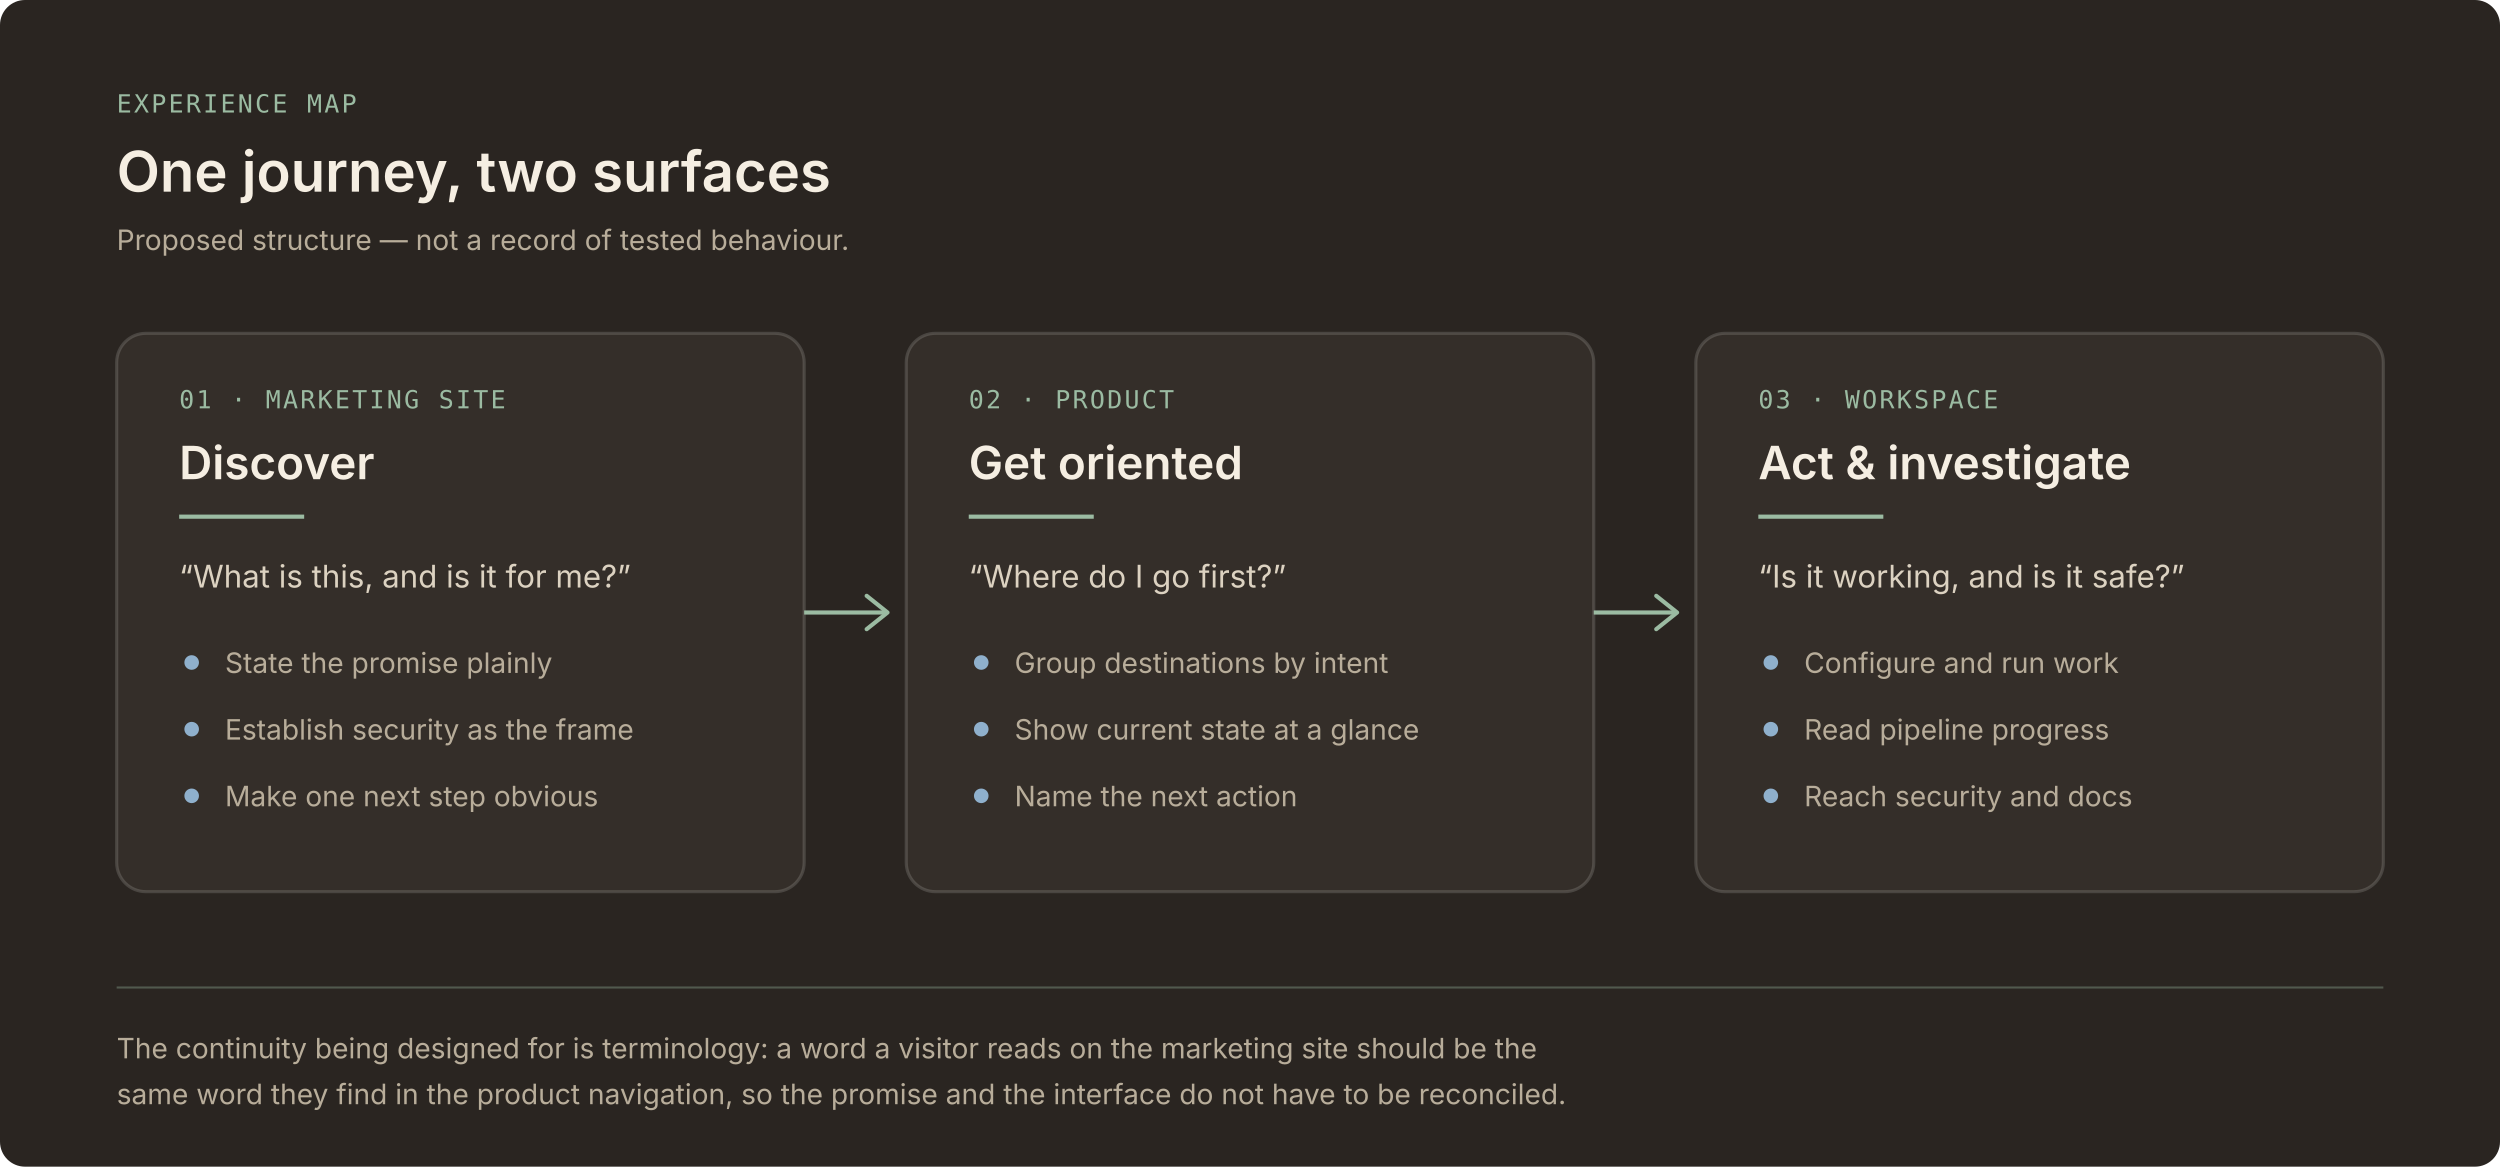
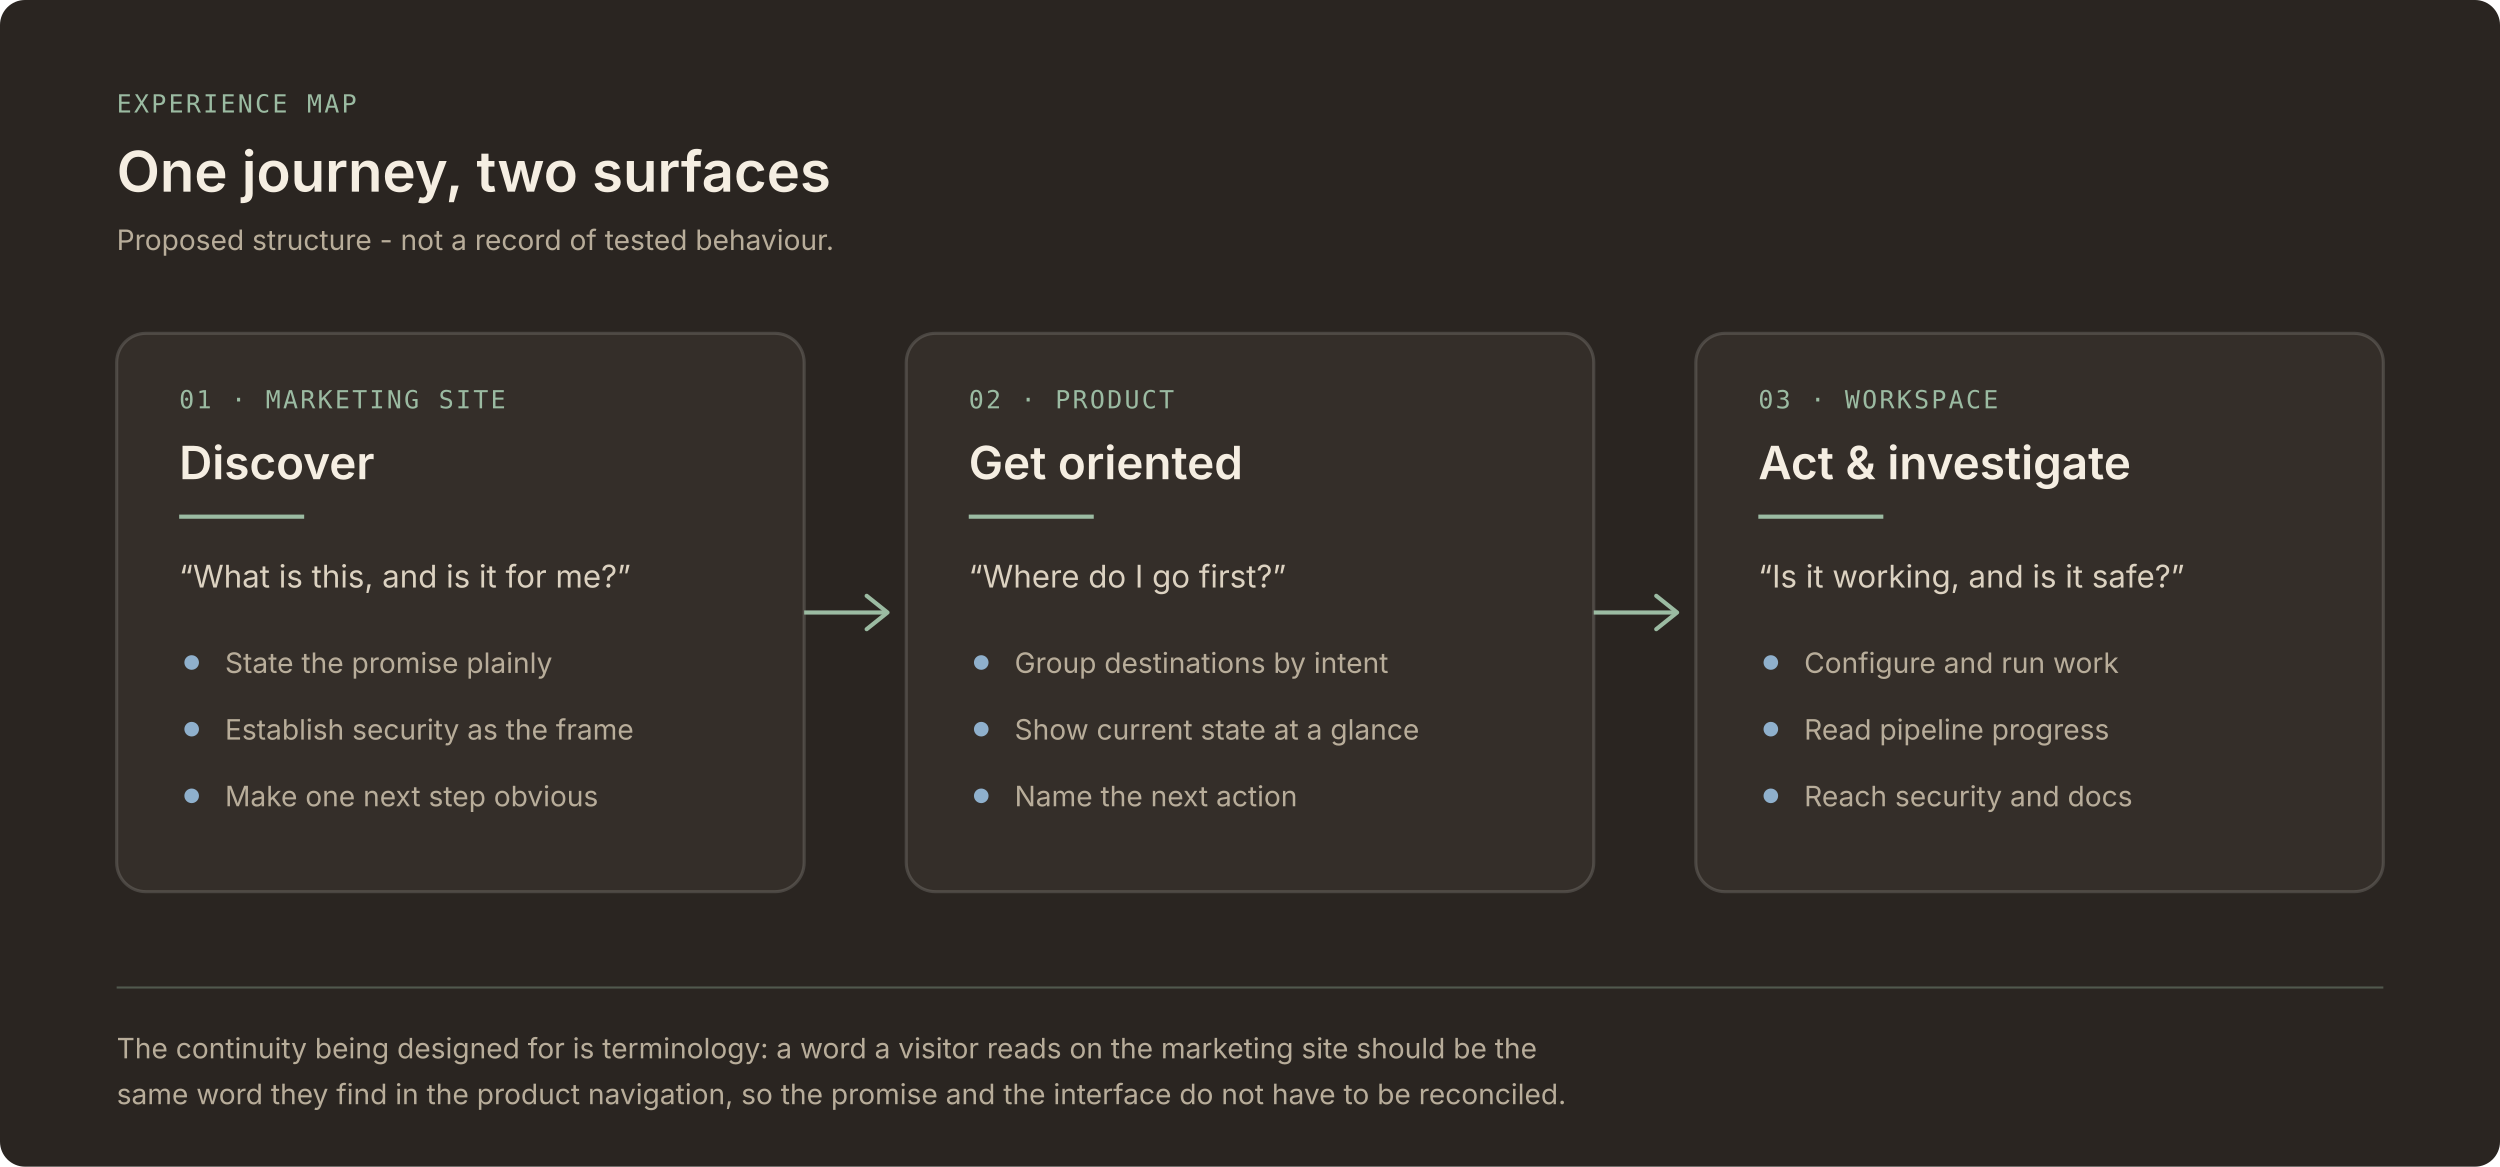
<svg xmlns="http://www.w3.org/2000/svg" width="1200" height="560" viewBox="0 0 1200 560" role="img" aria-label="SpellCarver experience map: discover on the marketing site, get oriented in the product, then act and investigate">
  <style>
  :root { color-scheme: dark; }
  /* Dark-only, deliberately.
     The site switches theme on an explicit :root[data-theme="light"]
     attribute, not on prefers-color-scheme. An img-loaded SVG cannot see
     that attribute, so a prefers-color-scheme media query here would turn
-      this diagram light while the page around it stayed dark — the exact
+      this diagram light while the page around it stayed dark - the exact
     mismatch it was meant to avoid. These values match the site's default
     (dark) palette and the placeholder SVGs in public/projects/.
     To make these follow the toggle, the figure renderer would have to
     inline the SVG so it inherits the page's CSS custom properties. */
  .bg    { fill: #2a2521; }
  .card  { fill: #342e29; stroke: rgba(242,239,233,0.16); }
  .ttl   { fill: #f5eee2; }
  .sub   { fill: #dcd2c1; }
  .meta  { fill: #b8ad9a; }
  .rule  { stroke: #9bbba2; }
  .num   { fill: #9bbba2; }
  .dot   { fill: #8fb0cc; }
  text { font-family: Inter, "Helvetica Neue", system-ui, sans-serif; }
  .label { font-family: "JetBrains Mono", ui-monospace, monospace; font-size: 12px; letter-spacing: .09em; }
  .h { font-size: 22px; font-weight: 600; }
  .s { font-size: 15px; }
  .m { font-size: 13.5px; }
</style>
  <rect class="bg" width="1200" height="560" rx="12" />
  <text class="label num" x="56" y="54">EXPERIENCE MAP</text>
  <text class="ttl" x="56" y="92" font-size="27" font-weight="600">One journey, two surfaces</text>
-   <text class="meta m" x="56" y="120">Proposed structure — not a record of tested behaviour.</text>
+   <text class="meta m" x="56" y="120">Proposed structure - not a record of tested behaviour.</text>
  <rect class="card" x="56" y="160" width="330" height="268" rx="14" stroke-width="1.5" />
  <text class="label num" x="86" y="196">01 · MARKETING SITE</text>
  <text class="ttl h" x="86" y="230">Discover</text>
  <line class="rule" x1="86" y1="248" x2="146" y2="248" stroke-width="2" />
  <text class="sub s" x="86" y="282">“What is this, and is it for me?”</text>
  <circle class="dot" cx="92" cy="318" r="3.5" />
  <text class="meta m" x="108" y="323">State the promise plainly</text>
  <circle class="dot" cx="92" cy="350" r="3.5" />
  <text class="meta m" x="108" y="355">Establish security as the frame</text>
  <circle class="dot" cx="92" cy="382" r="3.5" />
  <text class="meta m" x="108" y="387">Make one next step obvious</text>
  <rect class="card" x="435" y="160" width="330" height="268" rx="14" stroke-width="1.5" />
  <text class="label num" x="465" y="196">02 · PRODUCT</text>
  <text class="ttl h" x="465" y="230">Get oriented</text>
  <line class="rule" x1="465" y1="248" x2="525" y2="248" stroke-width="2" />
  <text class="sub s" x="465" y="282">“Where do I go first?”</text>
  <circle class="dot" cx="471" cy="318" r="3.5" />
  <text class="meta m" x="487" y="323">Group destinations by intent</text>
  <circle class="dot" cx="471" cy="350" r="3.5" />
  <text class="meta m" x="487" y="355">Show current state at a glance</text>
  <circle class="dot" cx="471" cy="382" r="3.5" />
  <text class="meta m" x="487" y="387">Name the next action</text>
  <rect class="card" x="814" y="160" width="330" height="268" rx="14" stroke-width="1.5" />
  <text class="label num" x="844" y="196">03 · WORKSPACE</text>
  <text class="ttl h" x="844" y="230">Act &amp; investigate</text>
  <line class="rule" x1="844" y1="248" x2="904" y2="248" stroke-width="2" />
  <text class="sub s" x="844" y="282">“Is it working, and is it safe?”</text>
  <circle class="dot" cx="850" cy="318" r="3.5" />
  <text class="meta m" x="866" y="323">Configure and run work</text>
  <circle class="dot" cx="850" cy="350" r="3.5" />
  <text class="meta m" x="866" y="355">Read pipeline progress</text>
  <circle class="dot" cx="850" cy="382" r="3.5" />
  <text class="meta m" x="866" y="387">Reach security and docs</text>
  <path class="rule" d="M386 294 H425" stroke-width="2" fill="none" />
  <path class="rule" d="M416 286 L426 294 L416 302" stroke-width="2" fill="none" stroke-linecap="round" stroke-linejoin="round" />
  <path class="rule" d="M765 294 H804" stroke-width="2" fill="none" />
  <path class="rule" d="M795 286 L805 294 L795 302" stroke-width="2" fill="none" stroke-linecap="round" stroke-linejoin="round" />
  <line class="rule" x1="56" y1="474" x2="1144" y2="474" stroke-width="1" stroke-opacity=".35" />
  <text class="meta m" x="56" y="508">The continuity being designed for is terminology: a word a visitor reads on the marketing site should be the</text>
  <text class="meta m" x="56" y="530">same word they find in the product navigation, so the promise and the interface do not have to be reconciled.</text>
</svg>
